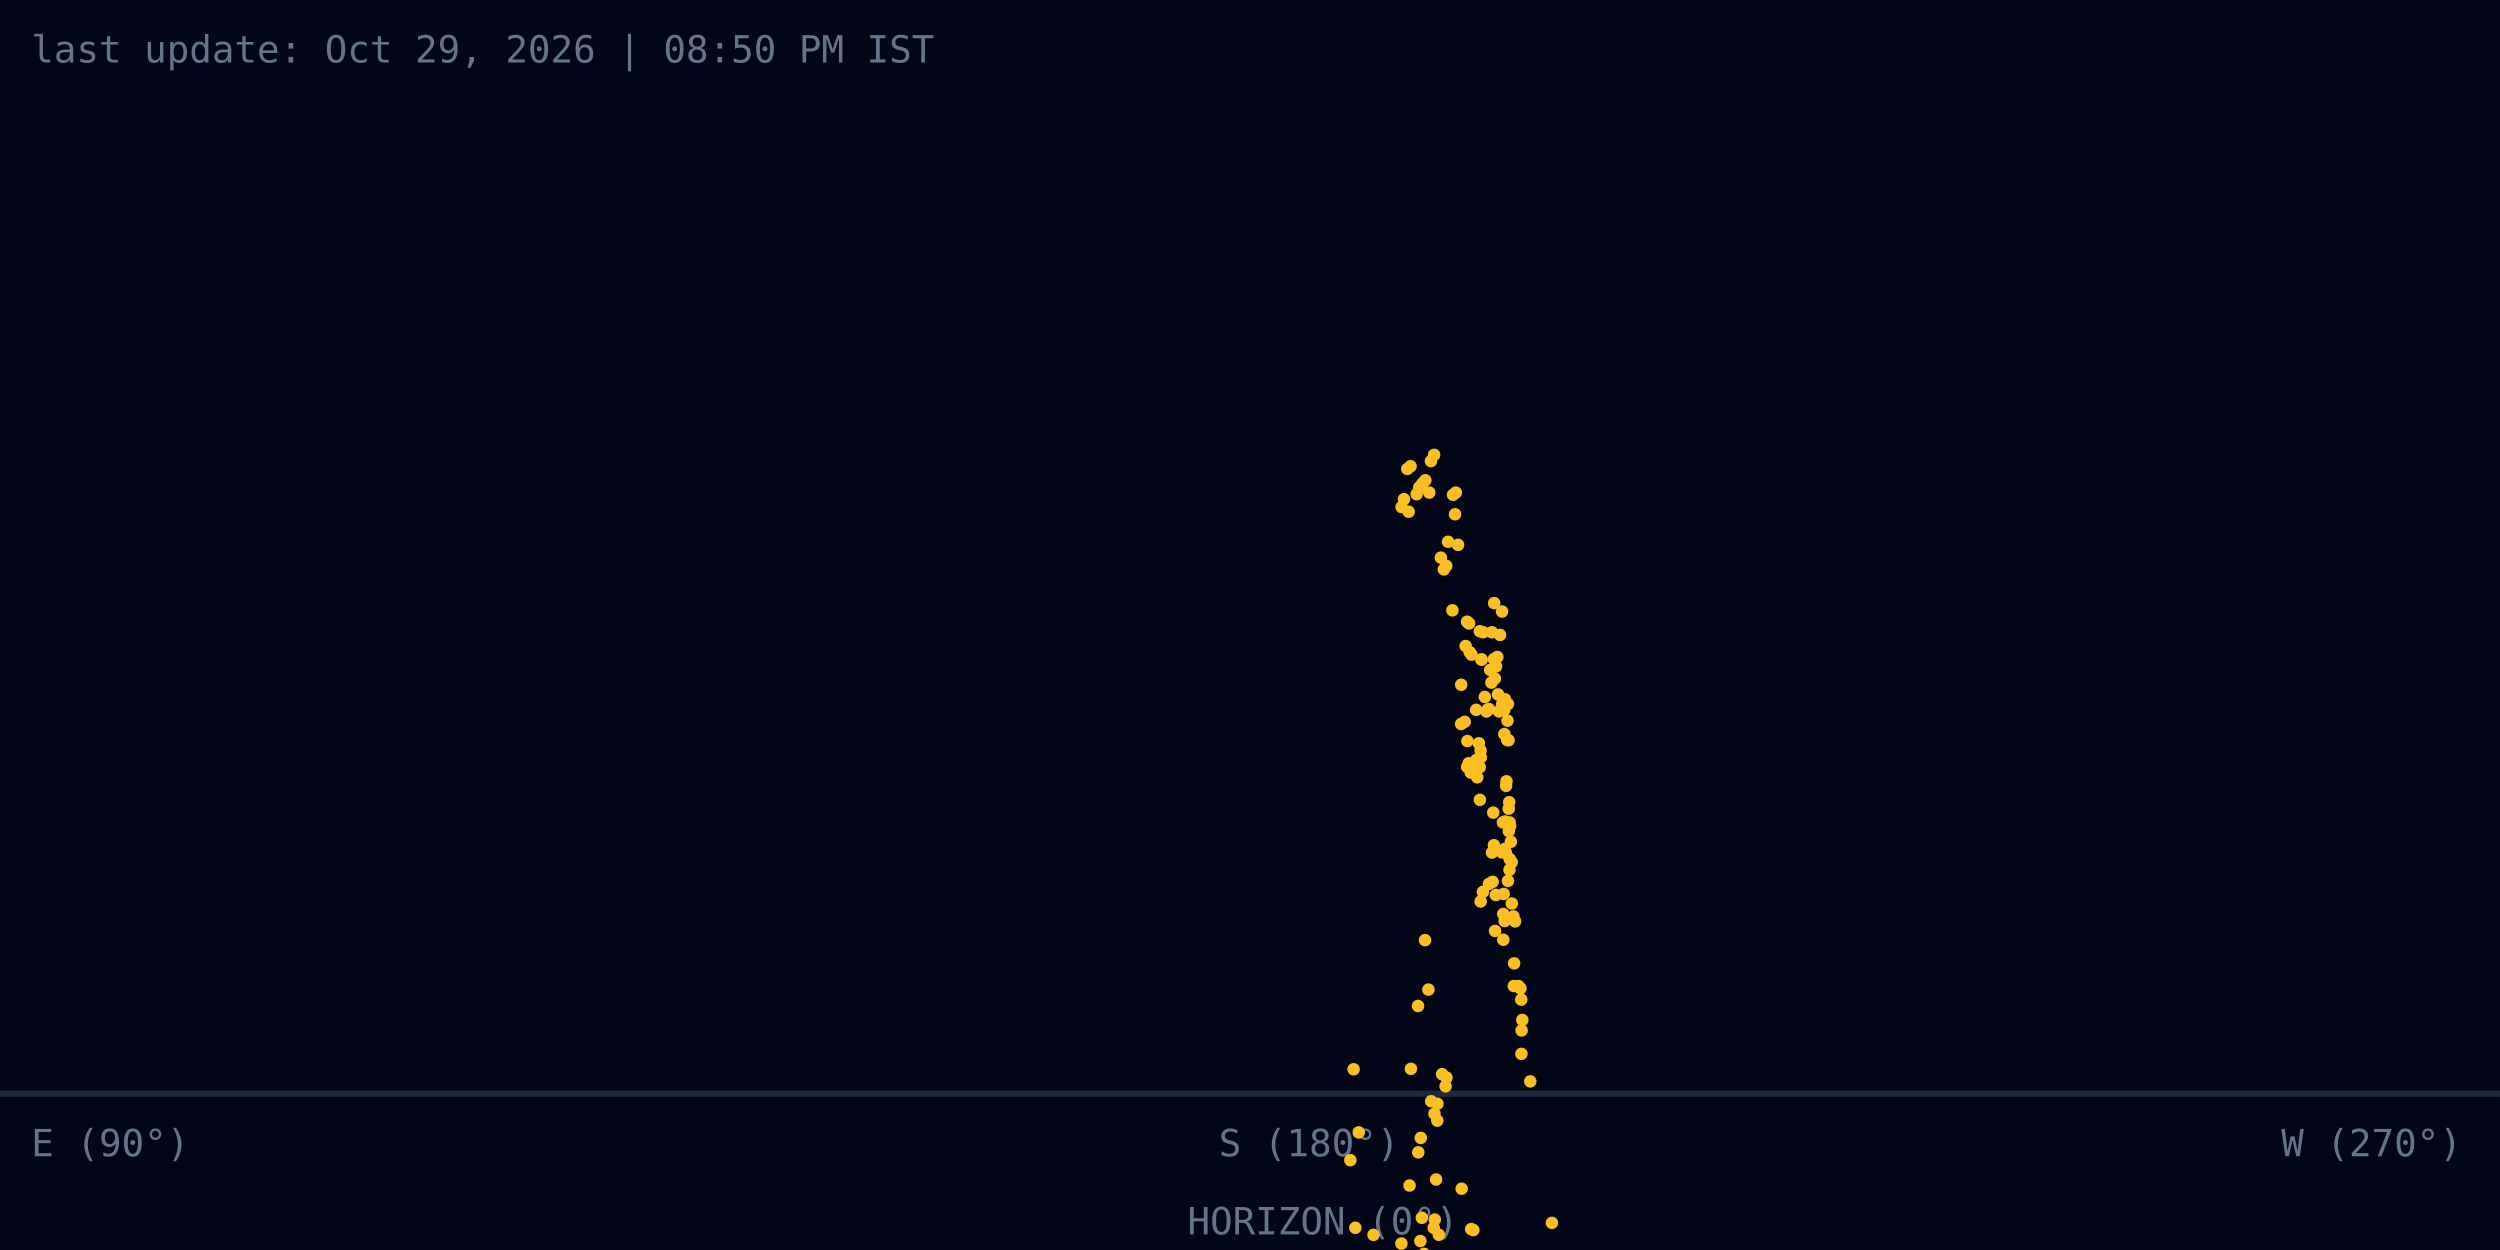
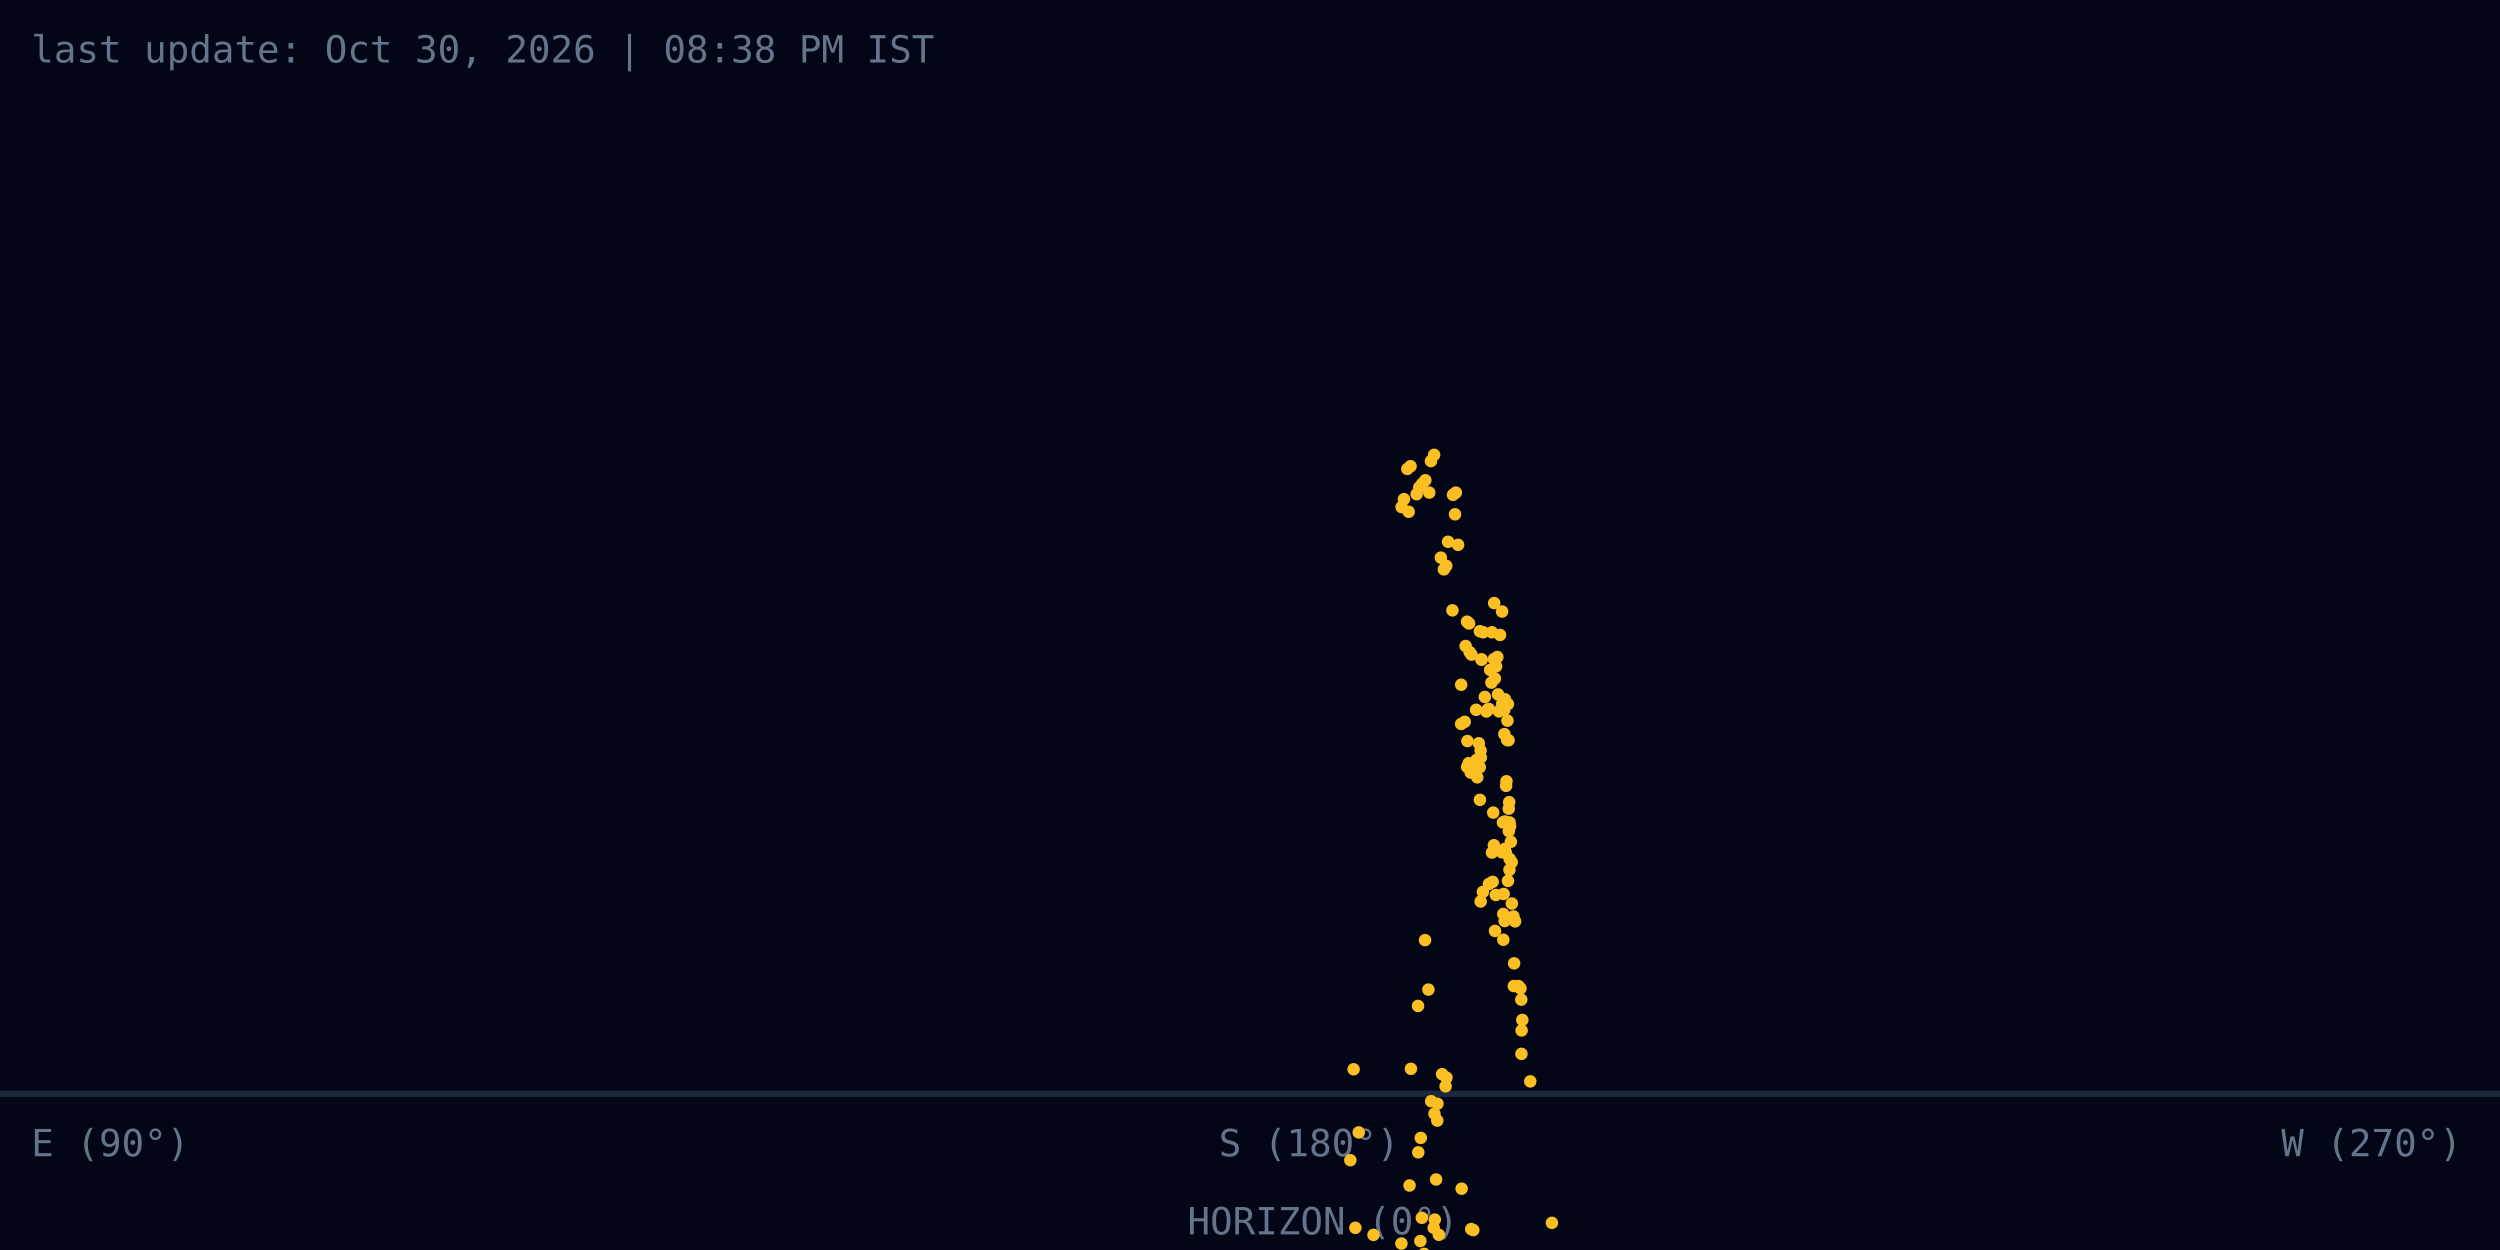
<svg xmlns="http://www.w3.org/2000/svg" width="800" height="400" viewBox="0 0 800 400">
  <rect width="800" height="400" fill="#020617" />
-   <text id="last-update" x="10" y="20" fill="#64748b" font-family="monospace">last update: Oct 29, 2026 | 08:50 PM IST</text>
+   <text id="last-update" x="10" y="20" fill="#64748b" font-family="monospace">last update: Oct 30, 2026 | 08:38 PM IST</text>
  <line x1="0" y1="350" x2="800" y2="350" stroke="#1e293b" stroke-width="2" />
  <text x="380" y="395" fill="#64748b" font-size="12" font-family="monospace">HORIZON (0°)</text>
  <text x="730" y="370" fill="#64748b" font-size="12" font-family="monospace">W (270°)</text>
  <text x="390" y="370" fill="#64748b" font-size="12" font-family="monospace">S (180°)</text>
  <text x="10" y="370" fill="#64748b" font-size="12" font-family="monospace">E (90°)</text>
  <g id="analemma-points">
    <circle cx=" 465.61" cy=" 164.57" r="2" fill="#fbbf24">
 </circle>
    <circle cx=" 467.57" cy=" 231.67" r="2" fill="#fbbf24">
 </circle>
    <circle cx=" 467.58" cy=" 219.12" r="2" fill="#fbbf24">
 </circle>
    <circle cx=" 468.71" cy=" 230.98" r="2" fill="#fbbf24">
 </circle>
    <circle cx=" 469.57" cy=" 237.14" r="2" fill="#fbbf24">
 </circle>
    <circle cx=" 469.00" cy=" 206.73" r="2" fill="#fbbf24">
 </circle>
    <circle cx=" 469.47" cy=" 198.94" r="2" fill="#fbbf24">
 </circle>
    <circle cx=" 470.10" cy=" 199.51" r="2" fill="#fbbf24">
 </circle>
    <circle cx=" 474.53" cy=" 285.41" r="2" fill="#fbbf24">
 </circle>
    <circle cx=" 472.47" cy=" 243.18" r="2" fill="#fbbf24">
 </circle>
    <circle cx=" 473.57" cy=" 255.95" r="2" fill="#fbbf24">
 </circle>
    <circle cx=" 473.22" cy=" 237.84" r="2" fill="#fbbf24">
 </circle>
    <circle cx=" 473.79" cy=" 240.17" r="2" fill="#fbbf24">
 </circle>
    <circle cx=" 473.56" cy=" 201.99" r="2" fill="#fbbf24">
 </circle>
    <circle cx=" 474.09" cy=" 210.99" r="2" fill="#fbbf24">
 </circle>
    <circle cx=" 478.41" cy=" 297.90" r="2" fill="#fbbf24">
 </circle>
    <circle cx=" 477.65" cy=" 282.19" r="2" fill="#fbbf24">
 </circle>
    <circle cx=" 477.44" cy=" 272.82" r="2" fill="#fbbf24">
 </circle>
    <circle cx=" 478.67" cy=" 286.38" r="2" fill="#fbbf24">
 </circle>
    <circle cx=" 478.05" cy=" 270.47" r="2" fill="#fbbf24">
 </circle>
    <circle cx=" 476.85" cy=" 214.37" r="2" fill="#fbbf24">
 </circle>
    <circle cx=" 477.25" cy=" 218.44" r="2" fill="#fbbf24">
 </circle>
    <circle cx=" 481.06" cy=" 300.72" r="2" fill="#fbbf24">
 </circle>
    <circle cx=" 481.04" cy=" 292.47" r="2" fill="#fbbf24">
 </circle>
    <circle cx=" 481.49" cy=" 294.73" r="2" fill="#fbbf24">
 </circle>
    <circle cx=" 481.17" cy=" 286.06" r="2" fill="#fbbf24">
 </circle>
    <circle cx=" 479.37" cy=" 222.21" r="2" fill="#fbbf24">
 </circle>
    <circle cx=" 479.67" cy=" 227.65" r="2" fill="#fbbf24">
 </circle>
    <circle cx=" 498.29" cy=" 411.31" r="2" fill="#fbbf24">
 </circle>
    <circle cx=" 498.34" cy=" 411.53" r="2" fill="#fbbf24">
 </circle>
    <circle cx=" 484.42" cy=" 315.53" r="2" fill="#fbbf24">
 </circle>
    <circle cx=" 486.86" cy=" 337.24" r="2" fill="#fbbf24">
 </circle>
    <circle cx=" 481.87" cy=" 272.88" r="2" fill="#fbbf24">
 </circle>
    <circle cx=" 482.55" cy=" 281.90" r="2" fill="#fbbf24">
 </circle>
    <circle cx=" 481.19" cy=" 226.61" r="2" fill="#fbbf24">
 </circle>
    <circle cx=" 481.39" cy=" 234.91" r="2" fill="#fbbf24">
 </circle>
    <circle cx=" 486.92" cy=" 329.74" r="2" fill="#fbbf24">
 </circle>
    <circle cx=" 483.03" cy=" 278.36" r="2" fill="#fbbf24">
 </circle>
    <circle cx=" 483.79" cy=" 289.14" r="2" fill="#fbbf24">
 </circle>
    <circle cx=" 485.93" cy=" 315.55" r="2" fill="#fbbf24">
 </circle>
    <circle cx=" 484.30" cy=" 293.26" r="2" fill="#fbbf24">
 </circle>
    <circle cx=" 482.30" cy=" 236.80" r="2" fill="#fbbf24">
 </circle>
    <circle cx=" 482.80" cy=" 258.78" r="2" fill="#fbbf24">
 </circle>
    <circle cx=" 501.22" cy=" 413.90" r="2" fill="#fbbf24">
 </circle>
    <circle cx=" 489.69" cy=" 346.04" r="2" fill="#fbbf24">
 </circle>
    <circle cx=" 486.81" cy=" 319.89" r="2" fill="#fbbf24">
 </circle>
    <circle cx=" 484.83" cy=" 294.84" r="2" fill="#fbbf24">
 </circle>
    <circle cx=" 486.55" cy=" 316.29" r="2" fill="#fbbf24">
 </circle>
    <circle cx=" 482.73" cy=" 236.88" r="2" fill="#fbbf24">
 </circle>
    <circle cx=" 483.48" cy=" 269.37" r="2" fill="#fbbf24">
 </circle>
    <circle cx=" 496.62" cy=" 391.31" r="2" fill="#fbbf24">
 </circle>
    <circle cx=" 483.75" cy=" 275.90" r="2" fill="#fbbf24">
 </circle>
    <circle cx=" 483.23" cy=" 264.40" r="2" fill="#fbbf24">
 </circle>
    <circle cx=" 482.94" cy=" 256.70" r="2" fill="#fbbf24">
 </circle>
    <circle cx=" 483.08" cy=" 263.17" r="2" fill="#fbbf24">
 </circle>
    <circle cx=" 482.53" cy=" 225.29" r="2" fill="#fbbf24">
 </circle>
    <circle cx=" 482.39" cy=" 230.61" r="2" fill="#fbbf24">
 </circle>
    <circle cx=" 487.14" cy=" 326.38" r="2" fill="#fbbf24">
 </circle>
    <circle cx=" 482.82" cy=" 265.96" r="2" fill="#fbbf24">
 </circle>
    <circle cx=" 483.09" cy=" 274.84" r="2" fill="#fbbf24">
 </circle>
    <circle cx=" 482.07" cy=" 250.01" r="2" fill="#fbbf24">
 </circle>
    <circle cx=" 481.95" cy=" 251.47" r="2" fill="#fbbf24">
 </circle>
    <circle cx=" 481.58" cy=" 223.76" r="2" fill="#fbbf24">
 </circle>
    <circle cx=" 481.36" cy=" 227.15" r="2" fill="#fbbf24">
 </circle>
    <circle cx=" 484.52" cy=" 308.27" r="2" fill="#fbbf24">
 </circle>
    <circle cx=" 481.59" cy=" 262.88" r="2" fill="#fbbf24">
 </circle>
    <circle cx=" 480.71" cy=" 225.23" r="2" fill="#fbbf24">
 </circle>
    <circle cx=" 481.54" cy=" 271.65" r="2" fill="#fbbf24">
 </circle>
    <circle cx=" 480.94" cy=" 263.18" r="2" fill="#fbbf24">
 </circle>
    <circle cx=" 480.67" cy=" 195.69" r="2" fill="#fbbf24">
 </circle>
    <circle cx=" 480.02" cy=" 203.18" r="2" fill="#fbbf24">
 </circle>
    <circle cx=" 480.62" cy=" 272.75" r="2" fill="#fbbf24">
 </circle>
    <circle cx=" 479.15" cy=" 210.24" r="2" fill="#fbbf24">
 </circle>
    <circle cx=" 478.75" cy=" 213.23" r="2" fill="#fbbf24">
 </circle>
    <circle cx=" 478.36" cy=" 217.14" r="2" fill="#fbbf24">
 </circle>
    <circle cx=" 478.05" cy=" 210.91" r="2" fill="#fbbf24">
 </circle>
    <circle cx=" 478.14" cy=" 192.99" r="2" fill="#fbbf24">
 </circle>
    <circle cx=" 477.41" cy=" 202.33" r="2" fill="#fbbf24">
 </circle>
    <circle cx=" 477.83" cy=" 260.03" r="2" fill="#fbbf24">
 </circle>
    <circle cx=" 476.48" cy=" 226.89" r="2" fill="#fbbf24">
 </circle>
    <circle cx=" 476.07" cy=" 227.06" r="2" fill="#fbbf24">
 </circle>
    <circle cx=" 475.66" cy=" 227.68" r="2" fill="#fbbf24">
 </circle>
    <circle cx=" 475.15" cy=" 223.03" r="2" fill="#fbbf24">
 </circle>
    <circle cx=" 474.61" cy=" 202.32" r="2" fill="#fbbf24">
 </circle>
    <circle cx=" 474.09" cy=" 211.11" r="2" fill="#fbbf24">
 </circle>
    <circle cx=" 476.46" cy=" 282.87" r="2" fill="#fbbf24">
 </circle>
    <circle cx=" 473.86" cy=" 242.39" r="2" fill="#fbbf24">
 </circle>
    <circle cx=" 473.52" cy=" 245.50" r="2" fill="#fbbf24">
 </circle>
    <circle cx=" 472.37" cy=" 227.14" r="2" fill="#fbbf24">
 </circle>
    <circle cx=" 472.72" cy=" 248.75" r="2" fill="#fbbf24">
 </circle>
    <circle cx=" 470.88" cy=" 209.48" r="2" fill="#fbbf24">
 </circle>
    <circle cx=" 470.29" cy=" 208.66" r="2" fill="#fbbf24">
 </circle>
    <circle cx=" 473.81" cy=" 288.48" r="2" fill="#fbbf24">
 </circle>
    <circle cx=" 470.64" cy=" 247.22" r="2" fill="#fbbf24">
 </circle>
    <circle cx=" 469.96" cy=" 244.24" r="2" fill="#fbbf24">
 </circle>
    <circle cx=" 469.48" cy=" 245.43" r="2" fill="#fbbf24">
 </circle>
    <circle cx=" 466.58" cy=" 174.35" r="2" fill="#fbbf24">
 </circle>
    <circle cx=" 465.87" cy=" 157.64" r="2" fill="#fbbf24">
 </circle>
    <circle cx=" 464.97" cy=" 158.34" r="2" fill="#fbbf24">
 </circle>
    <circle cx=" 464.78" cy=" 195.31" r="2" fill="#fbbf24">
 </circle>
    <circle cx=" 463.38" cy=" 173.37" r="2" fill="#fbbf24">
 </circle>
    <circle cx=" 462.80" cy=" 181.08" r="2" fill="#fbbf24">
 </circle>
    <circle cx=" 462.04" cy=" 182.20" r="2" fill="#fbbf24">
 </circle>
    <circle cx=" 461.08" cy=" 178.45" r="2" fill="#fbbf24">
 </circle>
    <circle cx=" 458.92" cy=" 145.55" r="2" fill="#fbbf24">
 </circle>
    <circle cx=" 457.91" cy=" 147.55" r="2" fill="#fbbf24">
 </circle>
    <circle cx=" 457.36" cy=" 157.62" r="2" fill="#fbbf24">
 </circle>
    <circle cx=" 456.11" cy=" 153.69" r="2" fill="#fbbf24">
 </circle>
    <circle cx=" 455.13" cy=" 154.77" r="2" fill="#fbbf24">
 </circle>
    <circle cx=" 454.18" cy=" 155.94" r="2" fill="#fbbf24">
 </circle>
    <circle cx=" 453.32" cy=" 158.14" r="2" fill="#fbbf24">
 </circle>
    <circle cx=" 451.38" cy=" 149.19" r="2" fill="#fbbf24">
 </circle>
    <circle cx=" 450.34" cy=" 150.06" r="2" fill="#fbbf24">
 </circle>
    <circle cx=" 450.78" cy=" 163.76" r="2" fill="#fbbf24">
 </circle>
    <circle cx=" 449.27" cy=" 159.73" r="2" fill="#fbbf24">
 </circle>
    <circle cx=" 448.52" cy=" 162.26" r="2" fill="#fbbf24">
 </circle>
    <circle cx=" 20.26" cy=" 571.97" r="2" fill="#fbbf24">
 </circle>
    <circle cx=" 74.33" cy=" 546.37" r="2" fill="#fbbf24">
 </circle>
    <circle cx=" 471.46" cy=" 393.62" r="2" fill="#fbbf24">
 </circle>
    <circle cx=" 470.78" cy=" 393.31" r="2" fill="#fbbf24">
 </circle>
    <circle cx=" 495.37" cy=" 503.27" r="2" fill="#fbbf24">
 </circle>
    <circle cx=" 467.73" cy=" 380.38" r="2" fill="#fbbf24">
 </circle>
    <circle cx=" 462.86" cy=" 344.83" r="2" fill="#fbbf24">
 </circle>
    <circle cx=" 462.59" cy=" 347.62" r="2" fill="#fbbf24">
 </circle>
    <circle cx=" 461.47" cy=" 343.73" r="2" fill="#fbbf24">
 </circle>
    <circle cx=" 456.02" cy=" 300.84" r="2" fill="#fbbf24">
 </circle>
    <circle cx=" 457.09" cy=" 316.67" r="2" fill="#fbbf24">
 </circle>
    <circle cx=" 469.47" cy=" 420.03" r="2" fill="#fbbf24">
 </circle>
    <circle cx=" 459.99" cy=" 353.19" r="2" fill="#fbbf24">
 </circle>
    <circle cx=" 459.93" cy=" 358.60" r="2" fill="#fbbf24">
 </circle>
    <circle cx=" 459.03" cy=" 356.39" r="2" fill="#fbbf24">
 </circle>
    <circle cx=" 457.98" cy=" 352.39" r="2" fill="#fbbf24">
 </circle>
    <circle cx=" 453.77" cy=" 321.91" r="2" fill="#fbbf24">
 </circle>
    <circle cx=" 459.55" cy=" 377.43" r="2" fill="#fbbf24">
 </circle>
    <circle cx=" 471.53" cy=" 461.85" r="2" fill="#fbbf24">
 </circle>
    <circle cx=" 460.43" cy=" 395.14" r="2" fill="#fbbf24">
 </circle>
    <circle cx=" 459.13" cy=" 390.27" r="2" fill="#fbbf24">
 </circle>
    <circle cx=" 458.79" cy=" 392.90" r="2" fill="#fbbf24">
 </circle>
    <circle cx=" 454.65" cy=" 364.13" r="2" fill="#fbbf24">
 </circle>
    <circle cx=" 451.50" cy=" 342.02" r="2" fill="#fbbf24">
 </circle>
    <circle cx=" 453.85" cy=" 368.75" r="2" fill="#fbbf24">
 </circle>
    <circle cx=" 467.51" cy=" 471.07" r="2" fill="#fbbf24">
 </circle>
    <circle cx=" 454.99" cy=" 389.70" r="2" fill="#fbbf24">
 </circle>
    <circle cx=" 455.71" cy=" 401.24" r="2" fill="#fbbf24">
 </circle>
    <circle cx=" 454.52" cy=" 397.13" r="2" fill="#fbbf24">
 </circle>
    <circle cx=" 455.98" cy=" 414.56" r="2" fill="#fbbf24">
 </circle>
    <circle cx=" 451.06" cy=" 379.36" r="2" fill="#fbbf24">
 </circle>
    <circle cx=" 455.70" cy=" 423.59" r="2" fill="#fbbf24">
 </circle>
    <circle cx=" 482.79" cy=" 553.38" r="2" fill="#fbbf24">
 </circle>
    <circle cx=" 459.54" cy=" 468.02" r="2" fill="#fbbf24">
 </circle>
    <circle cx=" 462.80" cy=" 493.17" r="2" fill="#fbbf24">
 </circle>
    <circle cx=" 456.72" cy=" 459.61" r="2" fill="#fbbf24">
 </circle>
    <circle cx=" 448.45" cy=" 397.93" r="2" fill="#fbbf24">
 </circle>
    <circle cx=" 451.44" cy=" 429.90" r="2" fill="#fbbf24">
 </circle>
    <circle cx=" 483.33" cy=" 577.31" r="2" fill="#fbbf24">
 </circle>
    <circle cx=" 457.19" cy=" 485.98" r="2" fill="#fbbf24">
 </circle>
    <circle cx=" 458.77" cy=" 501.95" r="2" fill="#fbbf24">
 </circle>
    <circle cx=" 458.66" cy=" 507.06" r="2" fill="#fbbf24">
 </circle>
    <circle cx=" 455.29" cy=" 490.82" r="2" fill="#fbbf24">
 </circle>
    <circle cx=" 449.40" cy=" 450.08" r="2" fill="#fbbf24">
 </circle>
    <circle cx=" 451.11" cy=" 471.34" r="2" fill="#fbbf24">
 </circle>
    <circle cx=" 507.92" cy=" 618.72" r="2" fill="#fbbf24">
 </circle>
    <circle cx=" 457.53" cy=" 530.58" r="2" fill="#fbbf24">
 </circle>
    <circle cx=" 443.32" cy=" 419.49" r="2" fill="#fbbf24">
 </circle>
    <circle cx=" 441.09" cy=" 404.11" r="2" fill="#fbbf24">
 </circle>
    <circle cx=" 439.52" cy=" 395.16" r="2" fill="#fbbf24">
 </circle>
    <circle cx=" 433.15" cy=" 342.17" r="2" fill="#fbbf24">
 </circle>
    <circle cx=" 434.80" cy=" 362.37" r="2" fill="#fbbf24">
 </circle>
    <circle cx=" 449.04" cy=" 512.18" r="2" fill="#fbbf24">
 </circle>
    <circle cx=" 438.74" cy=" 413.08" r="2" fill="#fbbf24">
 </circle>
    <circle cx=" 439.37" cy=" 426.64" r="2" fill="#fbbf24">
 </circle>
    <circle cx=" 438.60" cy=" 425.35" r="2" fill="#fbbf24">
 </circle>
    <circle cx=" 436.66" cy=" 411.17" r="2" fill="#fbbf24">
 </circle>
    <circle cx=" 432.11" cy=" 371.26" r="2" fill="#fbbf24">
 </circle>
    <circle cx=" 433.71" cy=" 392.90" r="2" fill="#fbbf24">
 </circle>
    <circle cx=" 441.39" cy=" 492.84" r="2" fill="#fbbf24">
 </circle>
    <circle cx=" 438.62" cy=" 465.26" r="2" fill="#fbbf24">
 </circle>
    <circle cx=" 439.66" cy=" 489.97" r="2" fill="#fbbf24">
 </circle>
    <circle cx=" 439.18" cy=" 494.15" r="2" fill="#fbbf24">
 </circle>
+     <circle cx=" 437.86" cy=" 484.86" r="2" fill="#fbbf24">
+  </circle>
  </g>
</svg>
